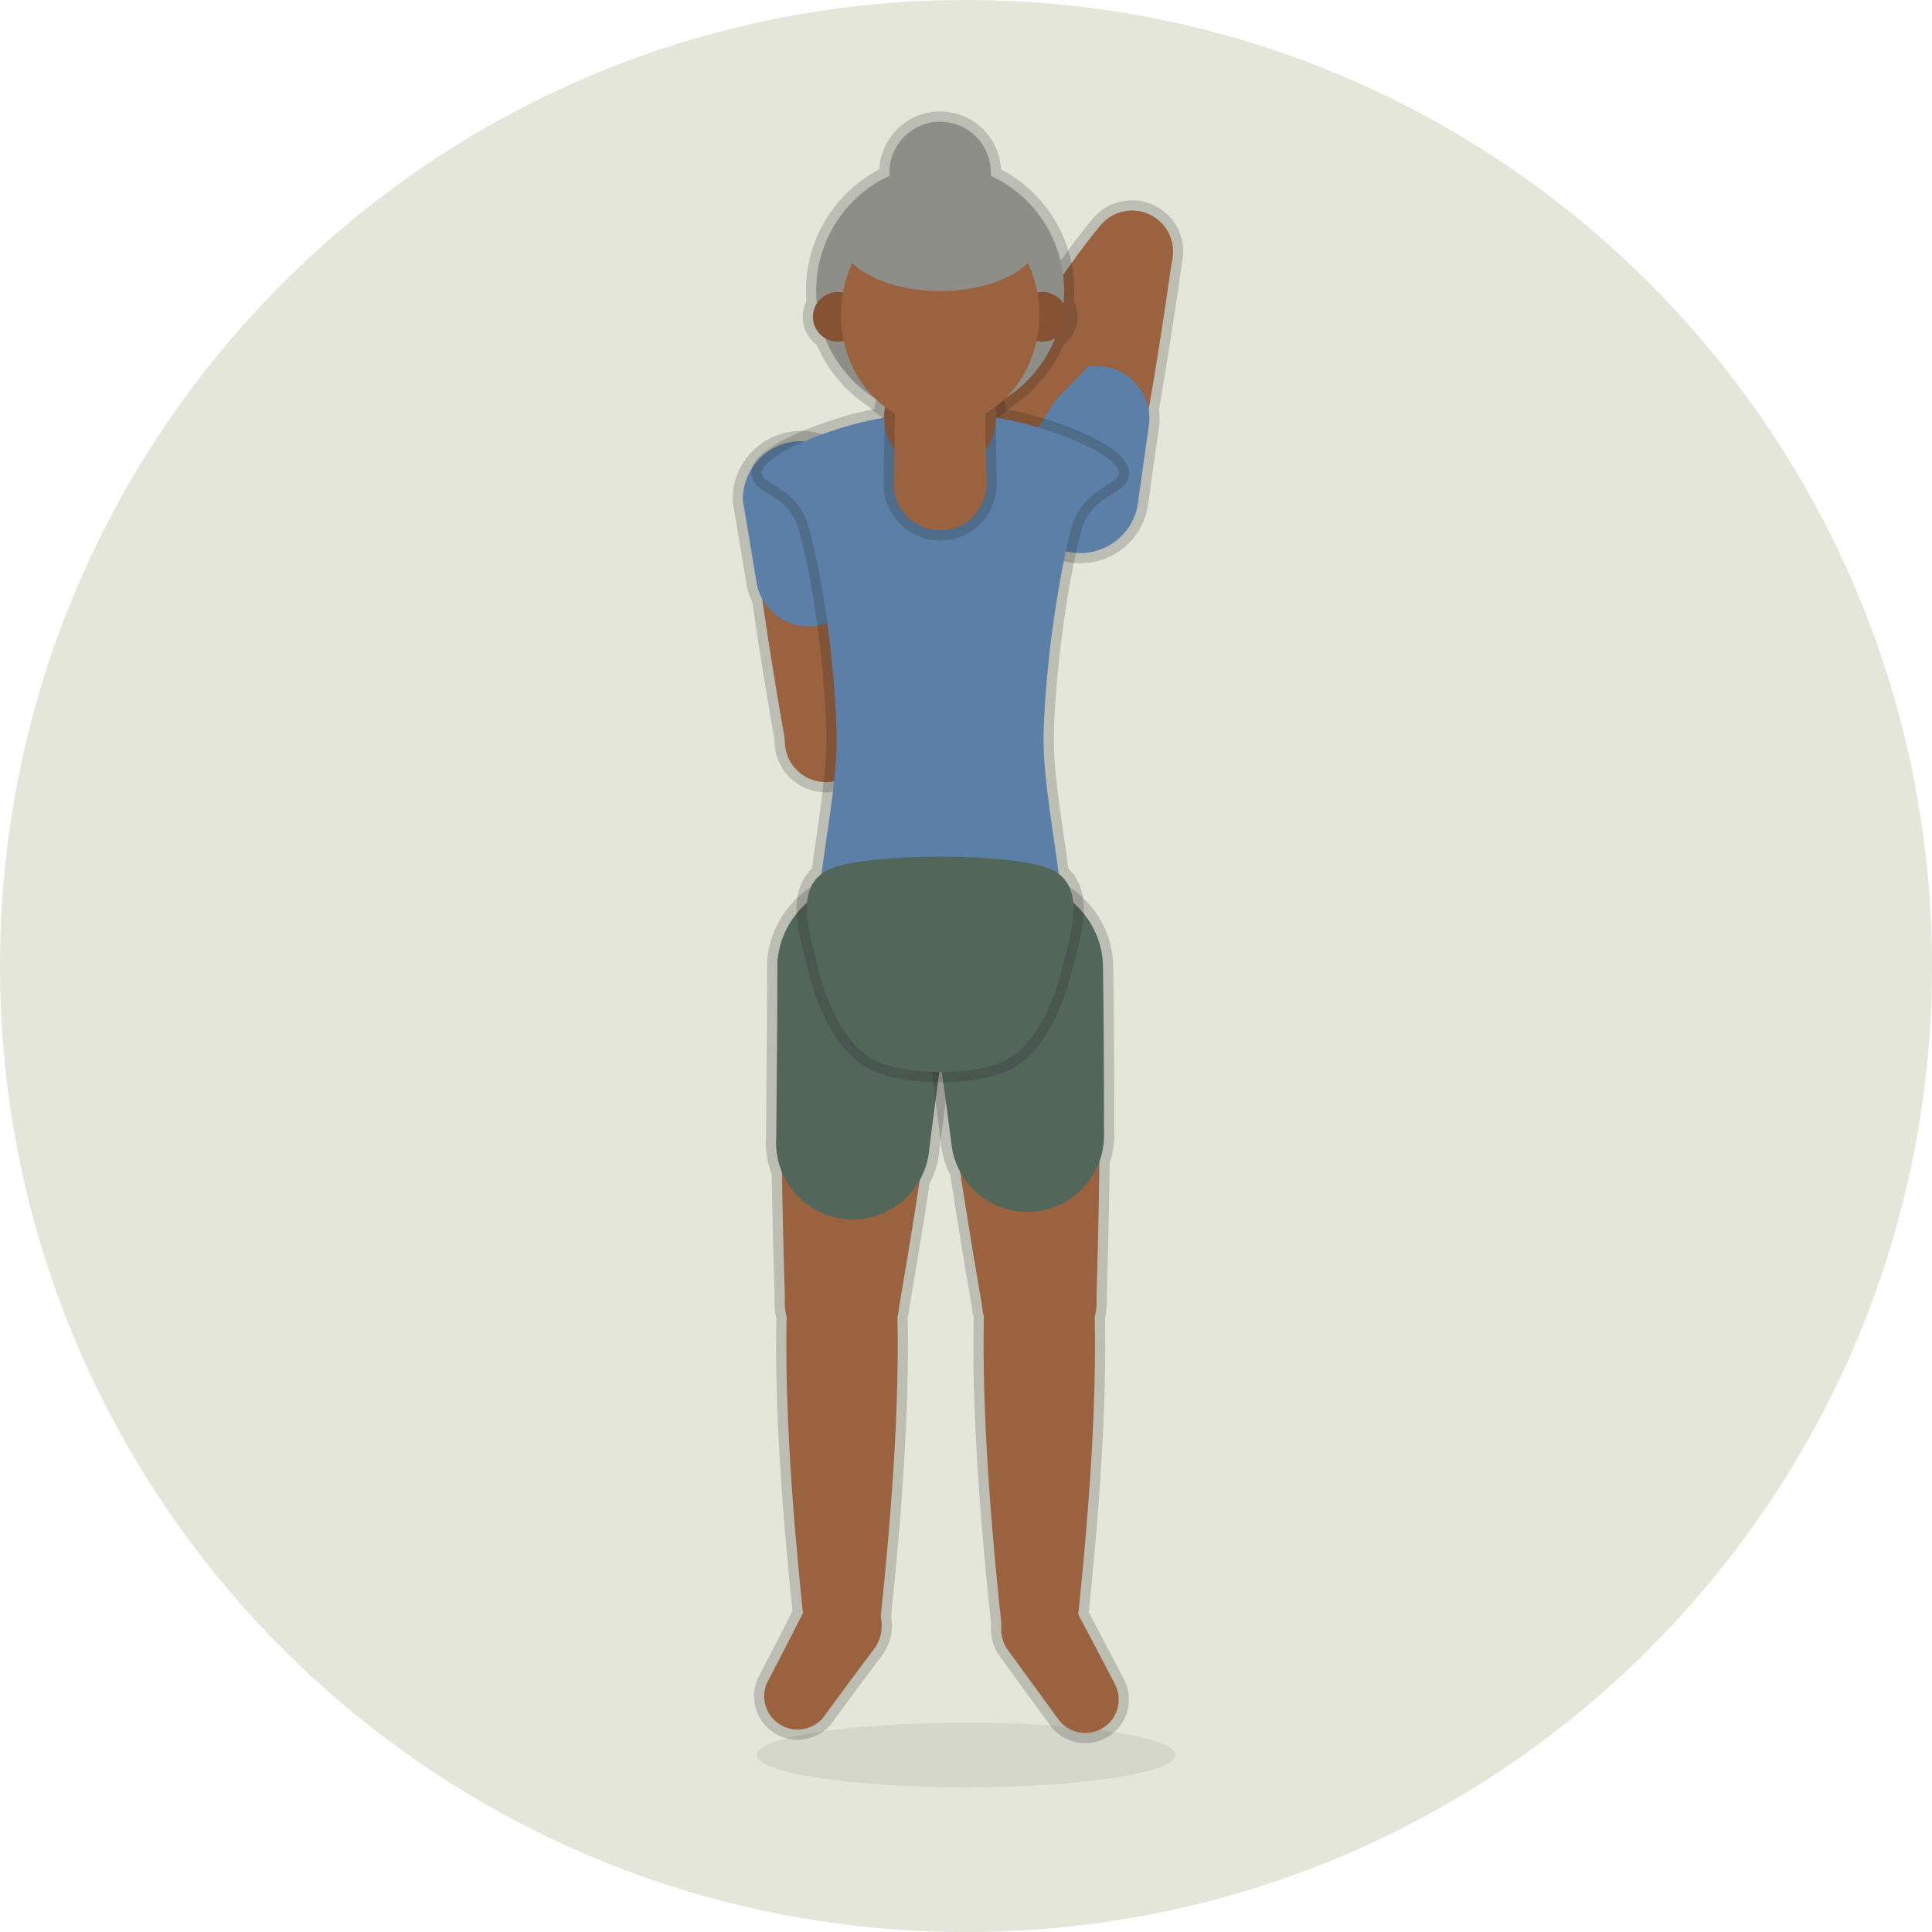
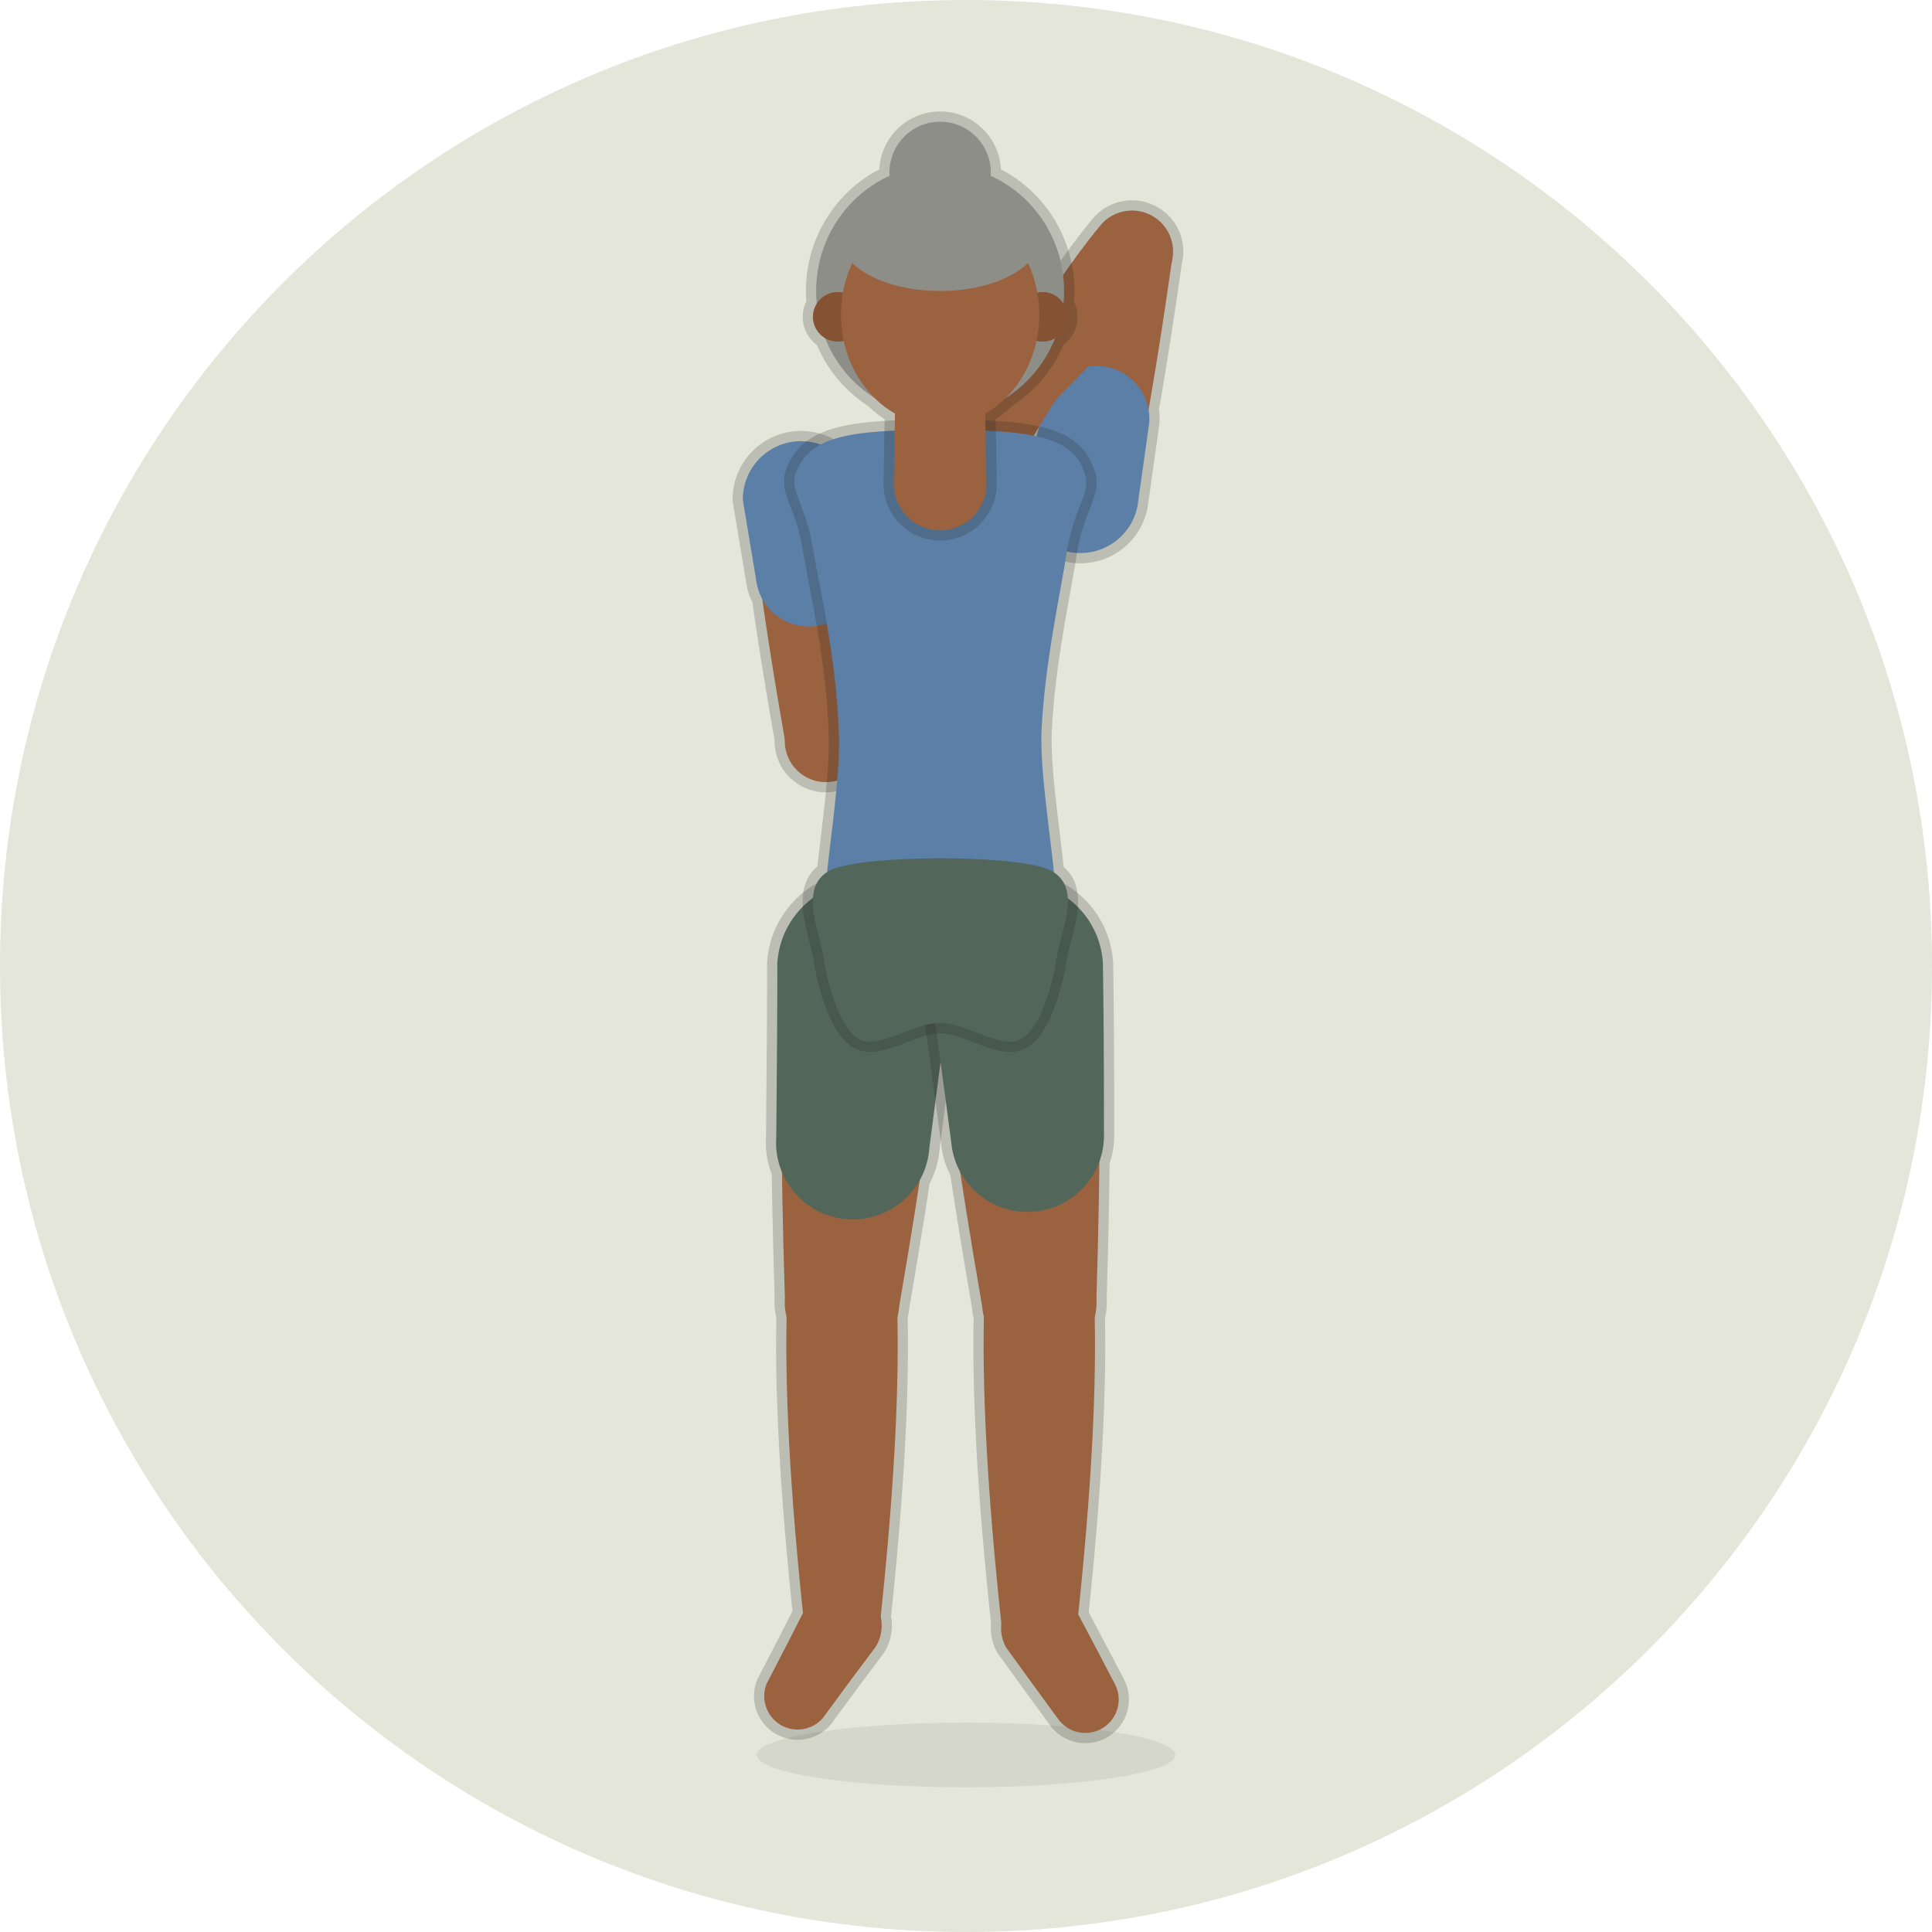
<svg xmlns="http://www.w3.org/2000/svg" viewBox="0 0 200 200" width="400" height="400" role="img" aria-label="Standing figure in profile with one elbow pointing up and the other arm reaching up the back.">
  <circle cx="100" cy="100" r="100" fill="#E3E6D8" />
  <clipPath id="c4exlxw">
    <circle cx="100" cy="100" r="100" />
  </clipPath>
  <g clip-path="url(#c4exlxw)">
    <g transform="translate(100.0 180.0) scale(1.116)">
      <ellipse cx="0" cy="1.5" rx="19.408" ry="3" fill="#20211F" opacity="0.08" />
      <g>
        <path d="M-16.6 -40.5Q-17.0 -29.1 -15.0 -10.5A3.5 3.5 0 0 0 -8.0 -10.5Q-6.0 -29.1 -6.4 -40.5A5.1 5.1 0 0 0 -16.6 -40.5ZM-16.9 -71.9Q-17.4 -60.2 -16.8 -40.9A5.3 5.3 0 0 0 -6.2 -40.1Q-2.9 -59.2 -1.9 -70.9A7.5 7.5 0 0 0 -16.9 -71.9ZM-17.5 -72.0Q-17.5 -65.8 -17.6 -55.8A7.1 7.1 0 0 0 -3.4 -54.8Q-2.1 -64.8 -1.3 -70.9A8.1 8.1 0 0 0 -17.5 -72.0ZM-14.7 -12.5Q-16.1 -9.7 -18.5 -5.1A3.1 3.1 0 0 0 -13.3 -1.9Q-10.3 -6.0 -8.4 -8.5A3.7 3.7 0 0 0 -14.7 -12.5Z" fill="#1E1F1D" stroke="#1E1F1D" stroke-width="1.9" stroke-linejoin="round" opacity="0.2" />
        <path d="M-16.6 -40.5Q-17.0 -29.1 -15.0 -10.5A3.5 3.5 0 0 0 -8.0 -10.5Q-6.0 -29.1 -6.4 -40.5A5.1 5.1 0 0 0 -16.6 -40.5Z" fill="#9A623F" />
        <path d="M-16.9 -71.9Q-17.4 -60.2 -16.8 -40.9A5.3 5.3 0 0 0 -6.2 -40.1Q-2.9 -59.2 -1.9 -70.9A7.5 7.5 0 0 0 -16.9 -71.9Z" fill="#9A623F" />
        <path d="M-17.5 -72.0Q-17.5 -65.8 -17.6 -55.8A7.1 7.1 0 0 0 -3.4 -54.8Q-2.1 -64.8 -1.3 -70.9A8.1 8.1 0 0 0 -17.5 -72.0Z" fill="#52665A" />
        <path d="M-14.7 -12.5Q-16.1 -9.7 -18.5 -5.1A3.1 3.1 0 0 0 -13.3 -1.9Q-10.3 -6.0 -8.4 -8.5A3.7 3.7 0 0 0 -14.7 -12.5Z" fill="#9A623F" />
      </g>
      <g>
        <path d="M1.7 -40.5Q1.3 -29.1 3.3 -10.5A3.5 3.5 0 0 0 10.3 -10.5Q12.3 -29.1 11.9 -40.5A5.1 5.1 0 0 0 1.7 -40.5ZM-2.9 -70.9Q-1.8 -59.2 1.5 -40.1A5.3 5.3 0 0 0 12.1 -40.9Q12.7 -60.2 12.1 -71.9A7.5 7.5 0 0 0 -2.9 -70.9ZM-3.5 -70.9Q-2.6 -64.8 -1.3 -54.8A7.1 7.1 0 0 0 12.8 -55.8Q12.8 -65.8 12.7 -72.0A8.1 8.1 0 0 0 -3.5 -70.9ZM3.7 -8.5Q5.5 -6.0 8.5 -1.9A3.1 3.1 0 0 0 13.8 -5.1Q11.4 -9.7 9.9 -12.5A3.7 3.7 0 0 0 3.7 -8.5Z" fill="#1E1F1D" stroke="#1E1F1D" stroke-width="1.9" stroke-linejoin="round" opacity="0.2" />
        <path d="M1.7 -40.5Q1.3 -29.1 3.3 -10.5A3.5 3.5 0 0 0 10.3 -10.5Q12.3 -29.1 11.9 -40.5A5.1 5.1 0 0 0 1.7 -40.5Z" fill="#9A623F" />
        <path d="M-2.9 -70.9Q-1.8 -59.2 1.5 -40.1A5.3 5.3 0 0 0 12.1 -40.9Q12.7 -60.2 12.1 -71.9A7.5 7.5 0 0 0 -2.9 -70.9Z" fill="#9A623F" />
        <path d="M-3.5 -70.9Q-2.6 -64.8 -1.3 -54.8A7.1 7.1 0 0 0 12.8 -55.8Q12.8 -65.8 12.7 -72.0A8.1 8.1 0 0 0 -3.5 -70.9Z" fill="#52665A" />
        <path d="M3.7 -8.5Q5.5 -6.0 8.5 -1.9A3.1 3.1 0 0 0 13.8 -5.1Q11.4 -9.7 9.9 -12.5A3.7 3.7 0 0 0 3.7 -8.5Z" fill="#9A623F" />
      </g>
      <g>
        <path d="M-20.0 -114.9Q-19.2 -106.2 -16.7 -92.1A3.8 3.8 0 0 0 -9.2 -92.9Q-9.7 -107.2 -10.7 -115.9A4.7 4.7 0 0 0 -20.0 -114.9ZM-20.7 -114.9Q-20.2 -111.9 -19.4 -107.1A4.9 4.9 0 0 0 -9.7 -108.2Q-9.9 -113.0 -10.0 -116.0A5.4 5.4 0 0 0 -20.7 -114.9ZM-10.0 -90.2Q-5.9 -95.1 -0.4 -104.1A2.8 2.8 0 0 0 -4.8 -107.5Q-12.2 -100.1 -16.0 -94.9A3.8 3.8 0 0 0 -10.0 -90.2ZM-0.3 -104.0Q1.0 -105.4 3.2 -107.6A3.5 3.5 0 0 0 -2.3 -111.9Q-3.9 -109.2 -4.9 -107.6A2.9 2.9 0 0 0 -0.3 -104.0Z" fill="#1E1F1D" stroke="#1E1F1D" stroke-width="1.9" stroke-linejoin="round" opacity="0.2" />
        <path d="M-20.0 -114.9Q-19.2 -106.2 -16.7 -92.1A3.8 3.8 0 0 0 -9.2 -92.9Q-9.7 -107.2 -10.7 -115.9A4.7 4.7 0 0 0 -20.0 -114.9Z" fill="#9A623F" />
        <path d="M-20.7 -114.9Q-20.2 -111.9 -19.4 -107.1A4.9 4.9 0 0 0 -9.7 -108.2Q-9.9 -113.0 -10.0 -116.0A5.4 5.4 0 0 0 -20.7 -114.9Z" fill="#5B7FA6" />
        <path d="M-10.0 -90.2Q-5.9 -95.1 -0.4 -104.1A2.8 2.8 0 0 0 -4.8 -107.5Q-12.2 -100.1 -16.0 -94.9A3.8 3.8 0 0 0 -10.0 -90.2Z" fill="#9A623F" />
        <path d="M-0.3 -104.0Q1.0 -105.4 3.2 -107.6A3.5 3.5 0 0 0 -2.3 -111.9Q-3.9 -109.2 -4.9 -107.6A2.9 2.9 0 0 0 -0.3 -104.0Z" fill="#9A623F" />
      </g>
      <g>
        <path d="M15.2 -114.4Q17.1 -123.0 19.1 -137.1A3.8 3.8 0 0 0 11.7 -138.7Q7.8 -125.0 6.0 -116.4A4.7 4.7 0 0 0 15.2 -114.4ZM15.9 -114.3Q16.3 -117.2 17.0 -122.1A4.9 4.9 0 0 0 7.5 -124.1Q6.1 -119.4 5.3 -116.5A5.4 5.4 0 0 0 15.9 -114.3ZM12.4 -140.3Q8.6 -135.7 3.5 -127.2A2.8 2.8 0 0 0 7.9 -123.8Q14.9 -130.7 18.4 -135.6A3.8 3.8 0 0 0 12.4 -140.3ZM3.4 -127.3Q2.1 -125.9 -0.1 -123.7A3.5 3.5 0 0 0 5.4 -119.4Q7.0 -122.1 8.0 -123.7A2.9 2.9 0 0 0 3.4 -127.3Z" fill="#1E1F1D" stroke="#1E1F1D" stroke-width="1.9" stroke-linejoin="round" opacity="0.2" />
        <path d="M15.2 -114.4Q17.1 -123.0 19.1 -137.1A3.8 3.8 0 0 0 11.7 -138.7Q7.8 -125.0 6.0 -116.4A4.7 4.7 0 0 0 15.2 -114.4Z" fill="#9A623F" />
        <path d="M15.9 -114.3Q16.3 -117.2 17.0 -122.1A4.9 4.9 0 0 0 7.5 -124.1Q6.1 -119.4 5.3 -116.5A5.4 5.4 0 0 0 15.9 -114.3Z" fill="#5B7FA6" />
        <path d="M12.4 -140.3Q8.6 -135.7 3.5 -127.2A2.8 2.8 0 0 0 7.9 -123.8Q14.9 -130.7 18.4 -135.6A3.8 3.8 0 0 0 12.4 -140.3Z" fill="#9A623F" />
        <path d="M3.4 -127.3Q2.1 -125.9 -0.1 -123.7A3.5 3.5 0 0 0 5.4 -119.4Q7.0 -122.1 8.0 -123.7A2.9 2.9 0 0 0 3.4 -127.3Z" fill="#9A623F" />
      </g>
      <g>
-         <path d="M-13.4 -71.4C-15.0 -75.9 -11.8 -86.6 -12.0 -93.4C-12.2 -100.3 -13.4 -108.3 -14.6 -112.4C-15.7 -116.5 -19.8 -116.3 -18.8 -117.9C-17.7 -119.6 -12.1 -121.7 -8.4 -122.4C-4.6 -123.2 -0.1 -123.2 3.6 -122.4C7.4 -121.7 13.0 -119.6 14.0 -117.9C15.1 -116.3 11.0 -116.5 9.8 -112.4C8.7 -108.3 7.4 -100.3 7.2 -93.4C7.0 -86.6 10.2 -75.9 8.6 -71.4C7.0 -66.9 1.3 -66.4 -2.4 -66.4C-6.0 -66.4 -11.8 -66.9 -13.4 -71.4ZM-13.7 -71.4C-14.4 -74.4 -16.2 -79.1 -12.6 -80.7C-9.0 -82.2 4.2 -82.2 7.8 -80.7C11.4 -79.1 9.6 -74.4 8.9 -71.4C8.2 -68.5 6.5 -64.3 3.6 -62.9C0.7 -61.5 -5.5 -61.5 -8.4 -62.9C-11.3 -64.3 -13.0 -68.5 -13.7 -71.4ZM-2.4 -117.4A5.2 5.2 0.0 1 0 -2.4 -127.8A5.2 5.2 0.0 1 0 -2.4 -117.4Z" fill="#1E1F1D" stroke="#1E1F1D" stroke-width="1.9" stroke-linejoin="round" opacity="0.2" />
-         <path d="M-13.4 -71.4C-15.0 -75.9 -11.8 -86.6 -12.0 -93.4C-12.2 -100.3 -13.4 -108.3 -14.6 -112.4C-15.7 -116.5 -19.8 -116.3 -18.8 -117.9C-17.7 -119.6 -12.1 -121.7 -8.4 -122.4C-4.6 -123.2 -0.1 -123.2 3.6 -122.4C7.4 -121.7 13.0 -119.6 14.0 -117.9C15.1 -116.3 11.0 -116.5 9.8 -112.4C8.7 -108.3 7.4 -100.3 7.2 -93.4C7.0 -86.6 10.2 -75.9 8.6 -71.4C7.0 -66.9 1.3 -66.4 -2.4 -66.4C-6.0 -66.4 -11.8 -66.9 -13.4 -71.4Z" fill="#5B7FA6" />
-         <path d="M-13.7 -71.4C-14.4 -74.4 -16.2 -79.1 -12.6 -80.7C-9.0 -82.2 4.2 -82.2 7.8 -80.7C11.4 -79.1 9.6 -74.4 8.9 -71.4C8.2 -68.5 6.5 -64.3 3.6 -62.9C0.7 -61.5 -5.5 -61.5 -8.4 -62.9C-11.3 -64.3 -13.0 -68.5 -13.7 -71.4Z" fill="#52665A" />
-         <path d="M-2.4 -117.4A5.2 5.2 0.0 1 0 -2.4 -127.8A5.2 5.2 0.0 1 0 -2.4 -117.4Z" fill="#9A623F" />
+         <path d="M-12.8 -71.4C-14.3 -75.8 -11.5 -86.9 -11.8 -93.4C-12.0 -99.9 -13.5 -106.4 -14.2 -110.4C-14.8 -114.4 -16.4 -115.7 -15.8 -117.4C-15.1 -119.2 -13.9 -120.4 -10.4 -121.0C-6.8 -121.6 2.1 -121.6 5.6 -121.0C9.2 -120.4 10.4 -119.2 11.0 -117.4C11.7 -115.7 10.1 -114.4 9.4 -110.4C8.8 -106.4 7.3 -99.9 7.0 -93.4C6.8 -86.9 9.6 -75.8 8.0 -71.4C6.5 -67.1 1.1 -67.4 -2.4 -67.4C-5.8 -67.4 -11.2 -67.1 -12.8 -71.4ZM-13.2 -72.4C-13.6 -75.0 -15.7 -79.3 -12.3 -80.7C-8.8 -82.0 4.1 -82.0 7.5 -80.7C11.0 -79.3 8.8 -75.0 8.4 -72.4C8.0 -69.8 6.9 -65.9 5.1 -64.9C3.3 -63.9 0.1 -66.4 -2.4 -66.4C-4.9 -66.4 -8.1 -63.9 -9.9 -64.9C-11.7 -65.9 -12.8 -69.8 -13.2 -72.4Z" fill="#1E1F1D" stroke="#1E1F1D" stroke-width="1.9" stroke-linejoin="round" opacity="0.2" />
+         <path d="M-12.8 -71.4C-14.3 -75.8 -11.5 -86.9 -11.8 -93.4C-12.0 -99.9 -13.5 -106.4 -14.2 -110.4C-14.8 -114.4 -16.4 -115.7 -15.8 -117.4C-15.1 -119.2 -13.9 -120.4 -10.4 -121.0C-6.8 -121.6 2.1 -121.6 5.6 -121.0C9.2 -120.4 10.4 -119.2 11.0 -117.4C11.7 -115.7 10.1 -114.4 9.4 -110.4C8.8 -106.4 7.3 -99.9 7.0 -93.4C6.8 -86.9 9.6 -75.8 8.0 -71.4C6.5 -67.1 1.1 -67.4 -2.4 -67.4C-5.8 -67.4 -11.2 -67.1 -12.8 -71.4Z" fill="#5B7FA6" />
+         <path d="M-13.2 -72.4C-13.6 -75.0 -15.7 -79.3 -12.3 -80.7C-8.8 -82.0 4.1 -82.0 7.5 -80.7C11.0 -79.3 8.8 -75.0 8.4 -72.4C8.0 -69.8 6.9 -65.9 5.1 -64.9C3.3 -63.9 0.1 -66.4 -2.4 -66.4C-4.9 -66.4 -8.1 -63.9 -9.9 -64.9C-11.7 -65.9 -12.8 -69.8 -13.2 -72.4Z" fill="#52665A" />
      </g>
      <g>
        <path d="M1.9 -116.4Q1.8 -122.7 1.6 -132.9A4.0 4.0 0 0 0 -6.4 -132.9Q-6.6 -122.7 -6.7 -116.4A4.3 4.3 0 0 0 1.9 -116.4ZM-2.4 -140.6A4.7 4.7 0.0 1 0 -2.4 -150.0A4.7 4.7 0.0 1 0 -2.4 -140.6ZM-2.4 -122.6A11.5 11.7 0.0 1 0 -2.4 -146.0A11.5 11.7 0.0 1 0 -2.4 -122.6ZM7.1 -129.6A2.3 2.3 0.0 1 0 7.1 -134.2A2.3 2.3 0.0 1 0 7.1 -129.6ZM-11.9 -129.6A2.3 2.3 0.0 1 0 -11.9 -134.2A2.3 2.3 0.0 1 0 -11.9 -129.6ZM-2.4 -121.8A9.2 10.3 0.0 1 0 -2.4 -142.4A9.2 10.3 0.0 1 0 -2.4 -121.8ZM-2.4 -134.3A9.3 5.0 0.0 1 0 -2.4 -144.3A9.3 5.0 0.0 1 0 -2.4 -134.3Z" fill="#1E1F1D" stroke="#1E1F1D" stroke-width="1.9" stroke-linejoin="round" opacity="0.2" />
        <path d="M1.9 -116.4Q1.8 -122.7 1.6 -132.9A4.0 4.0 0 0 0 -6.4 -132.9Q-6.6 -122.7 -6.7 -116.4A4.3 4.3 0 0 0 1.9 -116.4Z" fill="#9A623F" />
        <path d="M-2.4 -140.6A4.7 4.7 0.0 1 0 -2.4 -150.0A4.7 4.7 0.0 1 0 -2.4 -140.6Z" fill="#8E8E89" />
        <path d="M-2.4 -122.6A11.5 11.7 0.0 1 0 -2.4 -146.0A11.5 11.7 0.0 1 0 -2.4 -122.6Z" fill="#8E8E89" />
        <path d="M7.1 -129.6A2.3 2.3 0.0 1 0 7.1 -134.2A2.3 2.3 0.0 1 0 7.1 -129.6Z" fill="#855234" />
        <path d="M-11.9 -129.6A2.3 2.3 0.0 1 0 -11.9 -134.2A2.3 2.3 0.0 1 0 -11.9 -129.6Z" fill="#855234" />
        <path d="M-2.4 -121.8A9.2 10.3 0.0 1 0 -2.4 -142.4A9.2 10.3 0.0 1 0 -2.4 -121.8Z" fill="#9A623F" />
        <path d="M-2.4 -134.3A9.3 5.0 0.0 1 0 -2.4 -144.3A9.3 5.0 0.0 1 0 -2.4 -134.3Z" fill="#8E8E89" />
      </g>
    </g>
  </g>
</svg>
